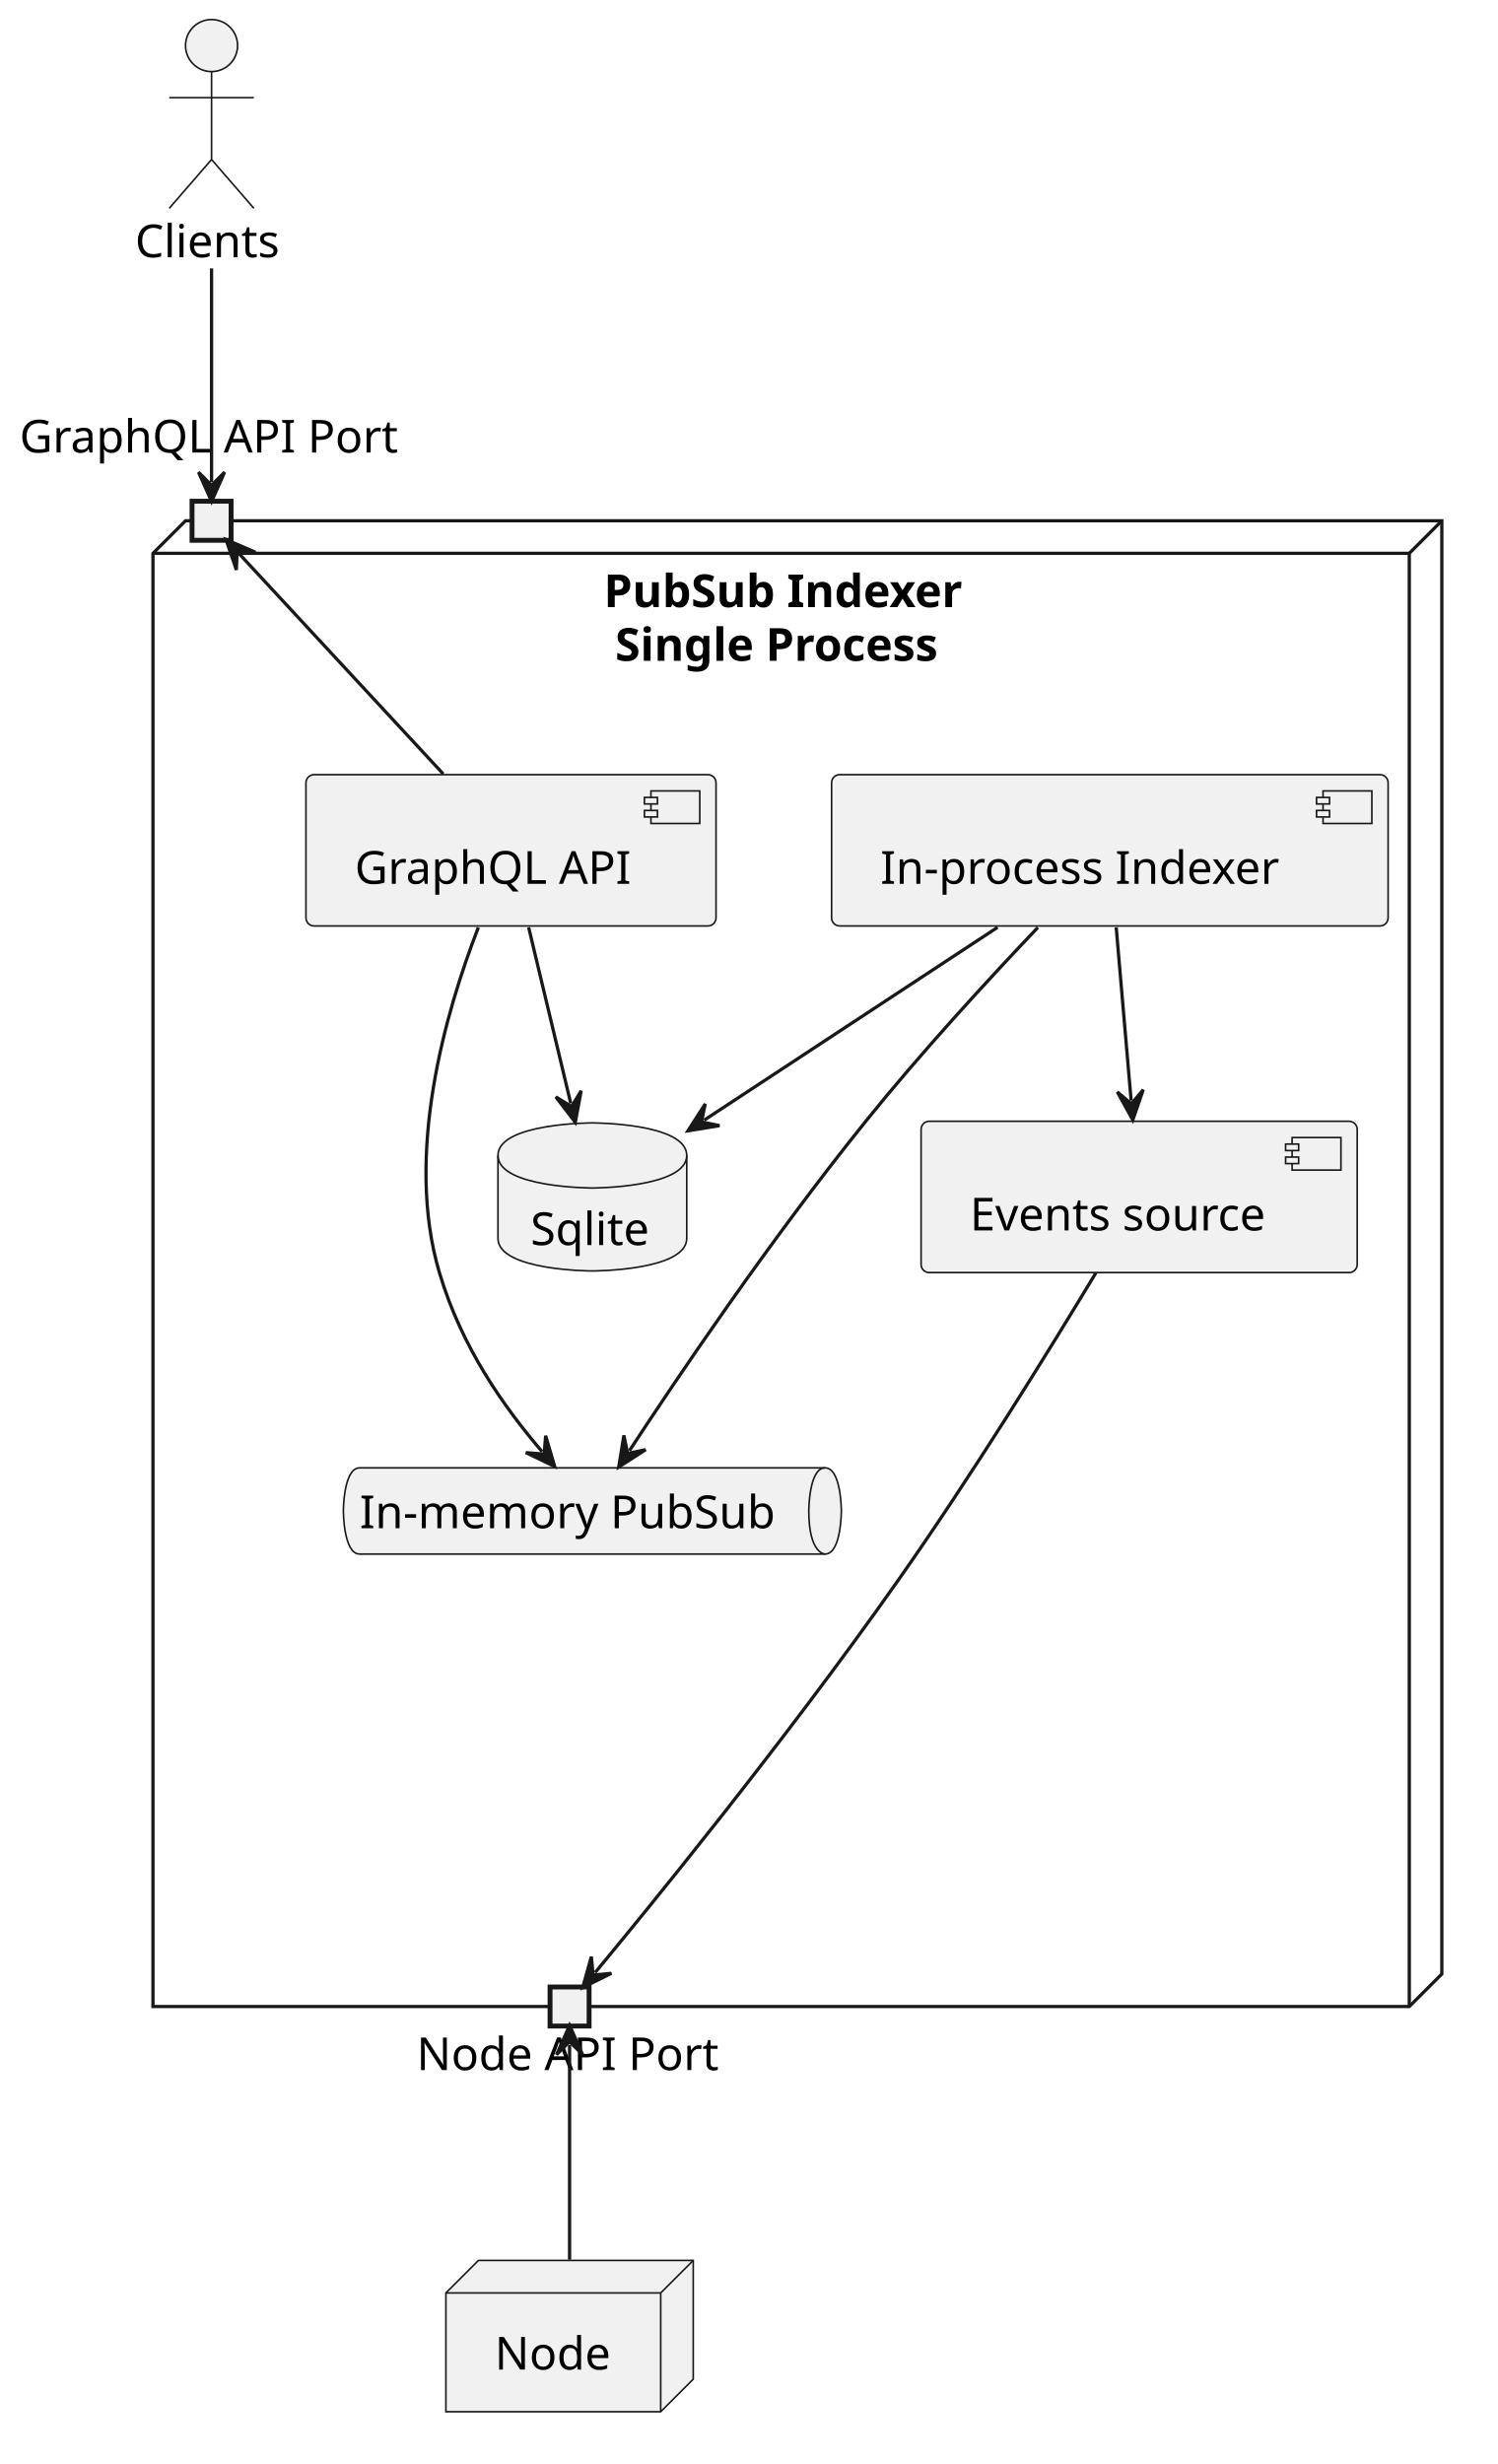
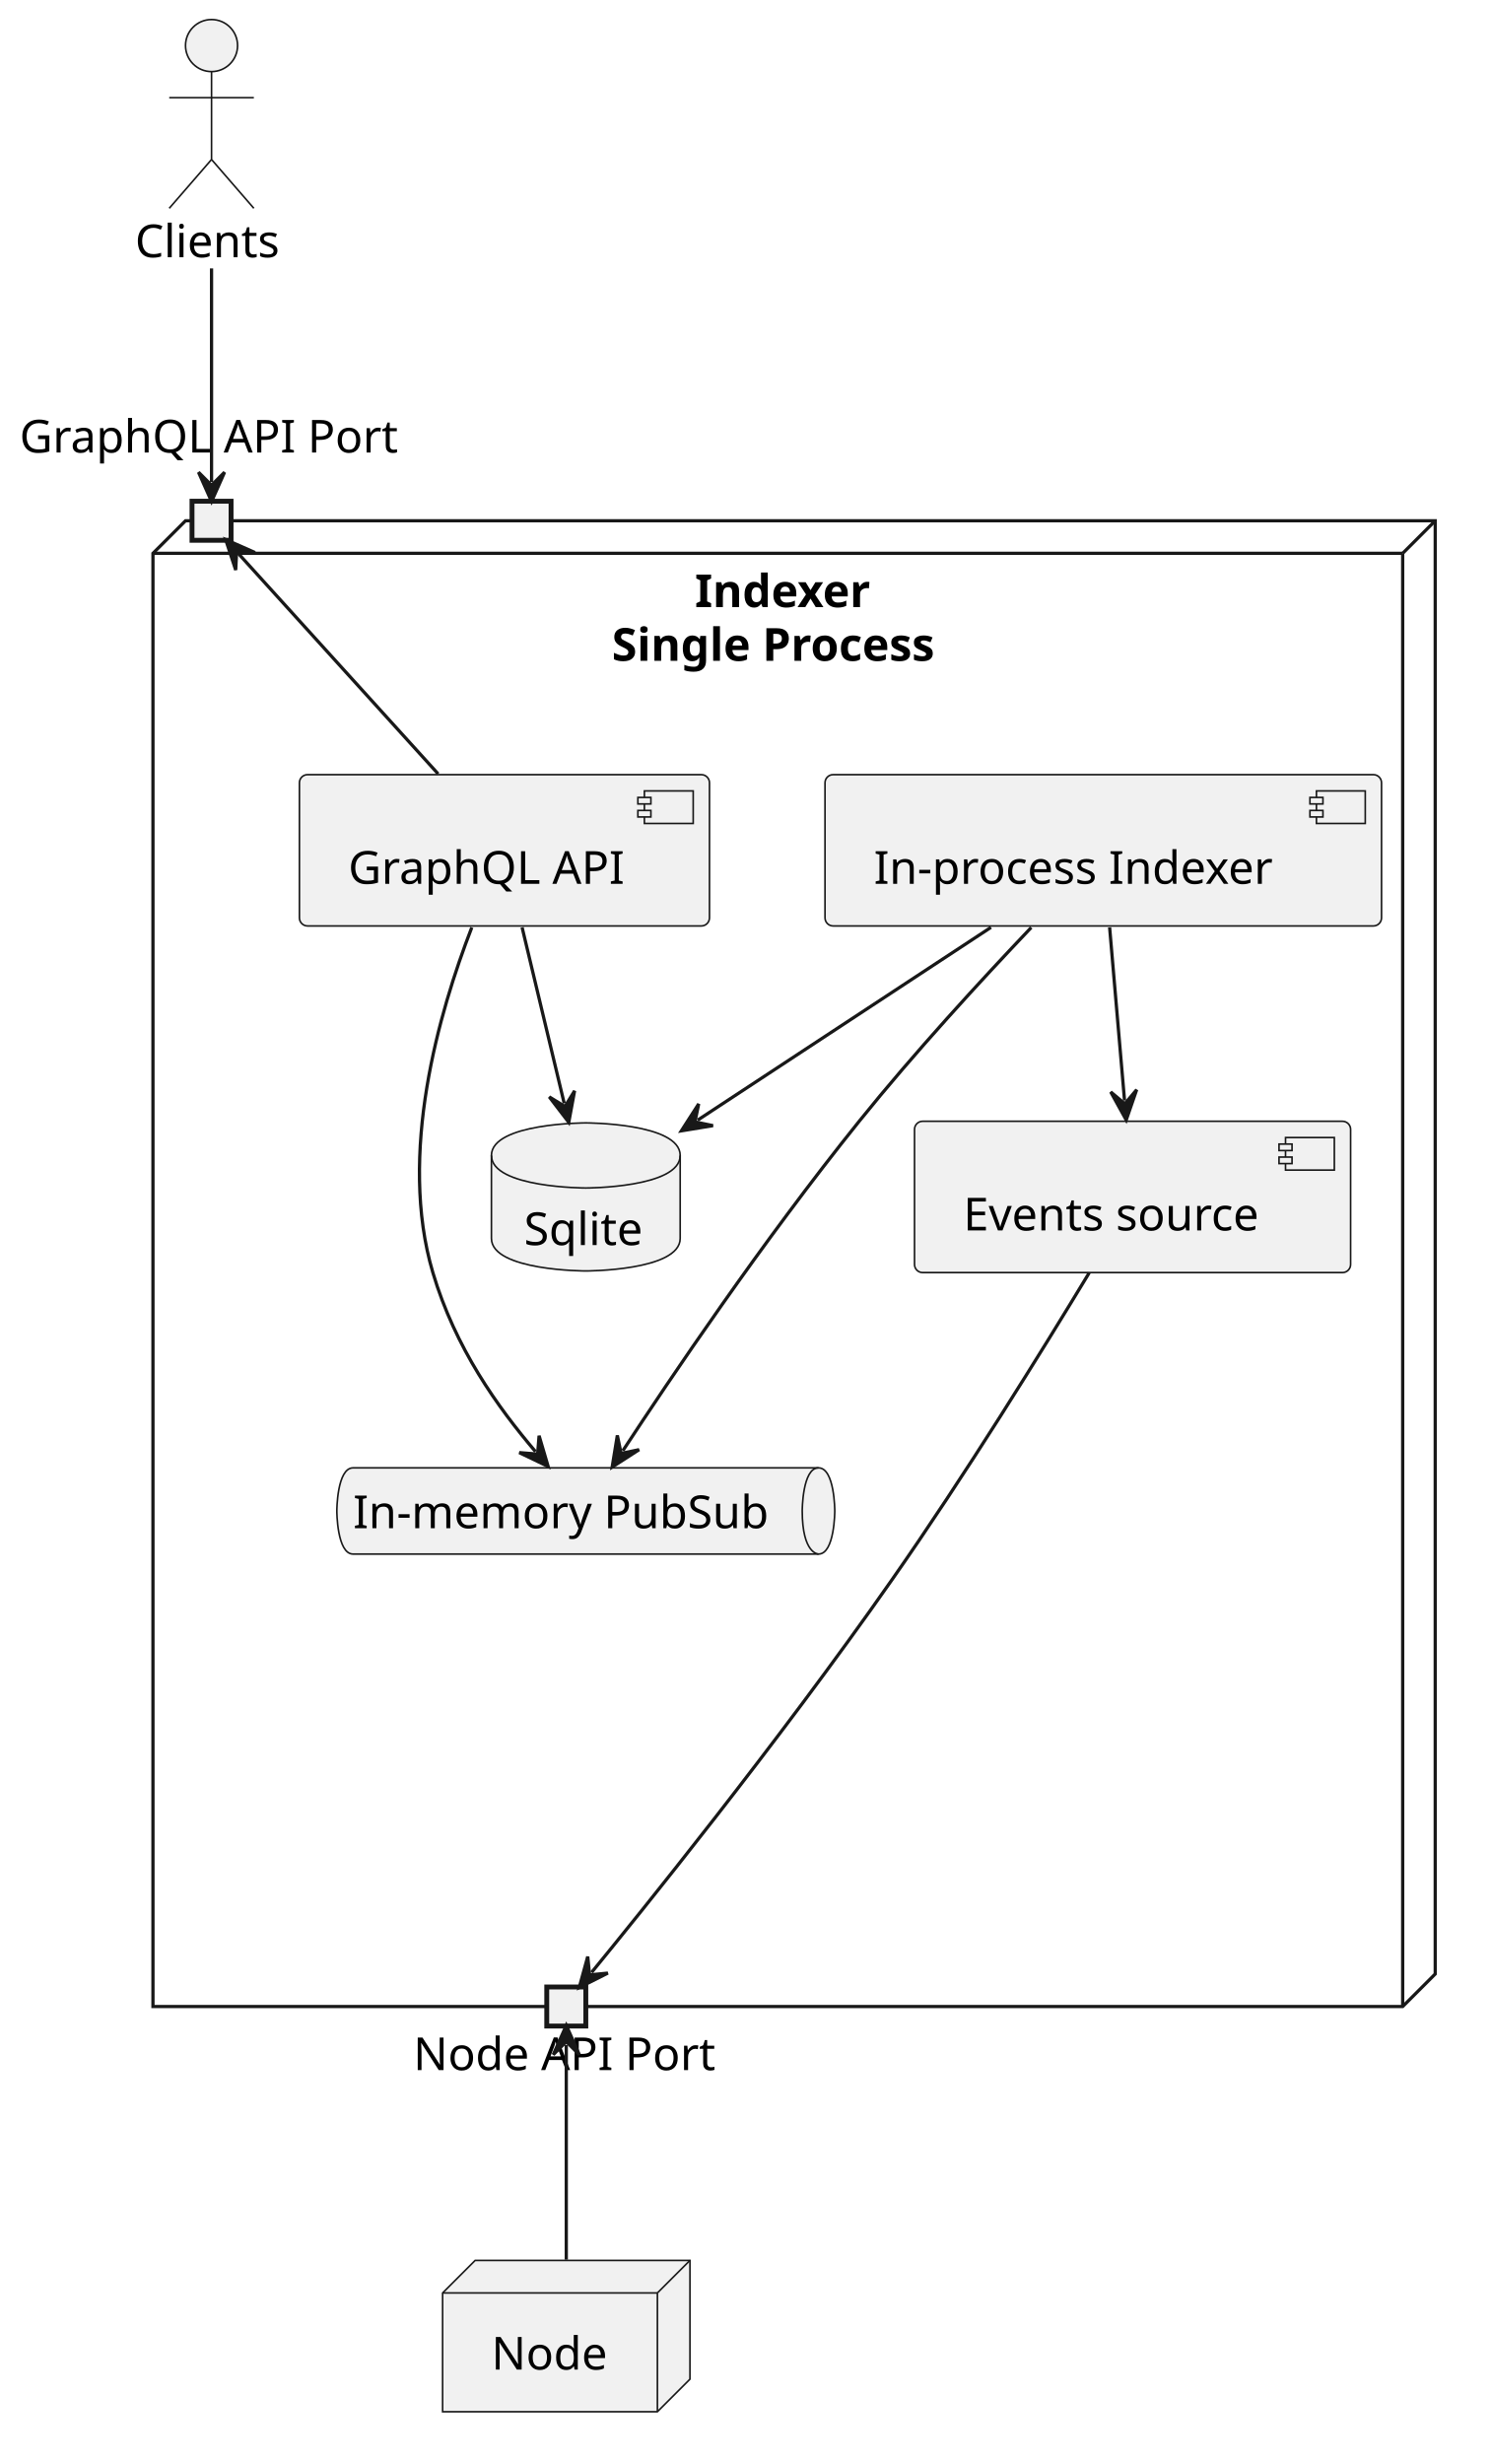
- <svg xmlns="http://www.w3.org/2000/svg" contentStyleType="text/css" height="757px" preserveAspectRatio="none" style="width:460px;height:757px;background:#FFFFFF;" version="1.1" viewBox="0 0 460 757" width="460px" zoomAndPan="magnify">
+ <svg xmlns="http://www.w3.org/2000/svg" contentStyleType="text/css" height="757px" preserveAspectRatio="none" style="width:458px;height:757px;background:#FFFFFF;" version="1.1" viewBox="0 0 458 757" width="458px" zoomAndPan="magnify">
  <defs />
  <g>
    <g id="cluster_pub_sub_indexer">
-       <polygon fill="none" points="47,169.99,57,159.99,443,159.99,443,606.45,433,616.45,47,616.45,47,169.99" style="stroke:#181818;stroke-width:1.0;" />
-       <line style="stroke:#181818;stroke-width:1.0;" x1="433" x2="443" y1="169.99" y2="159.99" />
-       <line style="stroke:#181818;stroke-width:1.0;" x1="47" x2="433" y1="169.99" y2="169.99" />
-       <line style="stroke:#181818;stroke-width:1.0;" x1="433" x2="433" y1="169.99" y2="616.45" />
-       <text fill="#000000" font-family="sans-serif" font-size="14" font-weight="bold" lengthAdjust="spacing" textLength="111" x="185.5" y="186.525">PubSub Indexer</text>
-       <text fill="#000000" font-family="sans-serif" font-size="14" font-weight="bold" lengthAdjust="spacing" textLength="104" x="189" y="203.013">Single Process</text>
+       <polygon fill="none" points="47,169.99,57,159.99,441,159.99,441,606.45,431,616.45,47,616.45,47,169.99" style="stroke:#181818;stroke-width:1.0;" />
+       <line style="stroke:#181818;stroke-width:1.0;" x1="431" x2="441" y1="169.99" y2="159.99" />
+       <line style="stroke:#181818;stroke-width:1.0;" x1="47" x2="431" y1="169.99" y2="169.99" />
+       <line style="stroke:#181818;stroke-width:1.0;" x1="431" x2="431" y1="169.99" y2="616.45" />
+       <text fill="#000000" font-family="sans-serif" font-size="14" font-weight="bold" lengthAdjust="spacing" textLength="53" x="213.5" y="186.525">Indexer</text>
+       <text fill="#000000" font-family="sans-serif" font-size="14" font-weight="bold" lengthAdjust="spacing" textLength="104" x="188" y="203.013">Single Process</text>
    </g>
    <text fill="#000000" font-family="sans-serif" font-size="14" lengthAdjust="spacing" textLength="118" x="6" y="139.037">GraphQL API Port</text>
    <rect fill="#F1F1F1" height="12" style="stroke:#181818;stroke-width:1.5;" width="12" x="59" y="153.99" />
-     <text fill="#000000" font-family="sans-serif" font-size="14" lengthAdjust="spacing" textLength="94" x="128" y="635.985">Node API Port</text>
-     <rect fill="#F1F1F1" height="12" style="stroke:#181818;stroke-width:1.5;" width="12" x="169" y="610.45" />
+     <text fill="#000000" font-family="sans-serif" font-size="14" lengthAdjust="spacing" textLength="94" x="127" y="635.985">Node API Port</text>
+     <rect fill="#F1F1F1" height="12" style="stroke:#181818;stroke-width:1.5;" width="12" x="168" y="610.45" />
    <g id="elem_graphql_api">
-       <rect fill="#F1F1F1" height="46.488" rx="2.5" ry="2.5" style="stroke:#181818;stroke-width:0.5;" width="126" x="94" y="237.99" />
-       <rect fill="#F1F1F1" height="10" style="stroke:#181818;stroke-width:0.5;" width="15" x="200" y="242.99" />
-       <rect fill="#F1F1F1" height="2" style="stroke:#181818;stroke-width:0.5;" width="4" x="198" y="244.99" />
-       <rect fill="#F1F1F1" height="2" style="stroke:#181818;stroke-width:0.5;" width="4" x="198" y="248.99" />
-       <text fill="#000000" font-family="sans-serif" font-size="14" lengthAdjust="spacing" textLength="86" x="109" y="271.525">GraphQL API</text>
+       <rect fill="#F1F1F1" height="46.488" rx="2.5" ry="2.5" style="stroke:#181818;stroke-width:0.5;" width="126" x="92" y="237.99" />
+       <rect fill="#F1F1F1" height="10" style="stroke:#181818;stroke-width:0.5;" width="15" x="198" y="242.99" />
+       <rect fill="#F1F1F1" height="2" style="stroke:#181818;stroke-width:0.5;" width="4" x="196" y="244.99" />
+       <rect fill="#F1F1F1" height="2" style="stroke:#181818;stroke-width:0.5;" width="4" x="196" y="248.99" />
+       <text fill="#000000" font-family="sans-serif" font-size="14" lengthAdjust="spacing" textLength="86" x="107" y="271.525">GraphQL API</text>
    </g>
    <g id="elem_events_source">
-       <rect fill="#F1F1F1" height="46.488" rx="2.5" ry="2.5" style="stroke:#181818;stroke-width:0.5;" width="134" x="283" y="344.48" />
-       <rect fill="#F1F1F1" height="10" style="stroke:#181818;stroke-width:0.5;" width="15" x="397" y="349.48" />
-       <rect fill="#F1F1F1" height="2" style="stroke:#181818;stroke-width:0.5;" width="4" x="395" y="351.48" />
-       <rect fill="#F1F1F1" height="2" style="stroke:#181818;stroke-width:0.5;" width="4" x="395" y="355.48" />
-       <text fill="#000000" font-family="sans-serif" font-size="14" lengthAdjust="spacing" textLength="94" x="298" y="378.015">Events source</text>
+       <rect fill="#F1F1F1" height="46.488" rx="2.5" ry="2.5" style="stroke:#181818;stroke-width:0.5;" width="134" x="281" y="344.48" />
+       <rect fill="#F1F1F1" height="10" style="stroke:#181818;stroke-width:0.5;" width="15" x="395" y="349.48" />
+       <rect fill="#F1F1F1" height="2" style="stroke:#181818;stroke-width:0.5;" width="4" x="393" y="351.48" />
+       <rect fill="#F1F1F1" height="2" style="stroke:#181818;stroke-width:0.5;" width="4" x="393" y="355.48" />
+       <text fill="#000000" font-family="sans-serif" font-size="14" lengthAdjust="spacing" textLength="94" x="296" y="378.015">Events source</text>
    </g>
    <g id="elem_in_process_indexer">
-       <rect fill="#F1F1F1" height="46.488" rx="2.5" ry="2.5" style="stroke:#181818;stroke-width:0.5;" width="171" x="255.5" y="237.99" />
-       <rect fill="#F1F1F1" height="10" style="stroke:#181818;stroke-width:0.5;" width="15" x="406.5" y="242.99" />
-       <rect fill="#F1F1F1" height="2" style="stroke:#181818;stroke-width:0.5;" width="4" x="404.5" y="244.99" />
-       <rect fill="#F1F1F1" height="2" style="stroke:#181818;stroke-width:0.5;" width="4" x="404.5" y="248.99" />
-       <text fill="#000000" font-family="sans-serif" font-size="14" lengthAdjust="spacing" textLength="131" x="270.5" y="271.525">In-process Indexer</text>
+       <rect fill="#F1F1F1" height="46.488" rx="2.5" ry="2.5" style="stroke:#181818;stroke-width:0.5;" width="171" x="253.5" y="237.99" />
+       <rect fill="#F1F1F1" height="10" style="stroke:#181818;stroke-width:0.5;" width="15" x="404.5" y="242.99" />
+       <rect fill="#F1F1F1" height="2" style="stroke:#181818;stroke-width:0.5;" width="4" x="402.5" y="244.99" />
+       <rect fill="#F1F1F1" height="2" style="stroke:#181818;stroke-width:0.5;" width="4" x="402.5" y="248.99" />
+       <text fill="#000000" font-family="sans-serif" font-size="14" lengthAdjust="spacing" textLength="131" x="268.5" y="271.525">In-process Indexer</text>
    </g>
    <g id="elem_in_memory_pub_sub">
-       <path d="M110.5,450.96 L253.5,450.96 C258.5,450.96 258.5,464.204 258.5,464.204 C258.5,464.204 258.5,477.448 253.5,477.448 L110.5,477.448 C105.5,477.448 105.5,464.204 105.5,464.204 C105.5,464.204 105.5,450.96 110.5,450.96 " fill="#F1F1F1" style="stroke:#181818;stroke-width:0.5;" />
-       <path d="M253.5,450.96 C248.5,450.96 248.5,464.204 248.5,464.204 C248.5,477.448 253.5,477.448 253.5,477.448 " fill="none" style="stroke:#181818;stroke-width:0.5;" />
-       <text fill="#000000" font-family="sans-serif" font-size="14" lengthAdjust="spacing" textLength="133" x="110.5" y="469.495">In-memory PubSub</text>
+       <path d="M108.5,450.96 L251.5,450.96 C256.5,450.96 256.5,464.204 256.5,464.204 C256.5,464.204 256.5,477.448 251.5,477.448 L108.5,477.448 C103.5,477.448 103.5,464.204 103.5,464.204 C103.5,464.204 103.5,450.96 108.5,450.96 " fill="#F1F1F1" style="stroke:#181818;stroke-width:0.5;" />
+       <path d="M251.5,450.96 C246.5,450.96 246.5,464.204 246.5,464.204 C246.5,477.448 251.5,477.448 251.5,477.448 " fill="none" style="stroke:#181818;stroke-width:0.5;" />
+       <text fill="#000000" font-family="sans-serif" font-size="14" lengthAdjust="spacing" textLength="133" x="108.5" y="469.495">In-memory PubSub</text>
    </g>
    <g id="elem_sqlite">
-       <path d="M153,354.98 C153,344.98 182,344.98 182,344.98 C182,344.98 211,344.98 211,354.98 L211,380.468 C211,390.468 182,390.468 182,390.468 C182,390.468 153,390.468 153,380.468 L153,354.98 " fill="#F1F1F1" style="stroke:#181818;stroke-width:0.5;" />
-       <path d="M153,354.98 C153,364.98 182,364.98 182,364.98 C182,364.98 211,364.98 211,354.98 " fill="none" style="stroke:#181818;stroke-width:0.5;" />
-       <text fill="#000000" font-family="sans-serif" font-size="14" lengthAdjust="spacing" textLength="38" x="163" y="382.515">Sqlite</text>
+       <path d="M151,354.98 C151,344.98 180,344.98 180,344.98 C180,344.98 209,344.98 209,354.98 L209,380.468 C209,390.468 180,390.468 180,390.468 C180,390.468 151,390.468 151,380.468 L151,354.98 " fill="#F1F1F1" style="stroke:#181818;stroke-width:0.5;" />
+       <path d="M151,354.98 C151,364.98 180,364.98 180,364.98 C180,364.98 209,364.98 209,354.98 " fill="none" style="stroke:#181818;stroke-width:0.5;" />
+       <text fill="#000000" font-family="sans-serif" font-size="14" lengthAdjust="spacing" textLength="38" x="161" y="382.515">Sqlite</text>
    </g>
    <g id="elem_node">
-       <polygon fill="#F1F1F1" points="137,704.45,147,694.45,213,694.45,213,730.938,203,740.938,137,740.938,137,704.45" style="stroke:#181818;stroke-width:0.5;" />
-       <line style="stroke:#181818;stroke-width:0.5;" x1="203" x2="213" y1="704.45" y2="694.45" />
-       <line style="stroke:#181818;stroke-width:0.5;" x1="137" x2="203" y1="704.45" y2="704.45" />
-       <line style="stroke:#181818;stroke-width:0.5;" x1="203" x2="203" y1="704.45" y2="740.938" />
-       <text fill="#000000" font-family="sans-serif" font-size="14" lengthAdjust="spacing" textLength="36" x="152" y="727.985">Node</text>
+       <polygon fill="#F1F1F1" points="136,704.45,146,694.45,212,694.45,212,730.938,202,740.938,136,740.938,136,704.45" style="stroke:#181818;stroke-width:0.5;" />
+       <line style="stroke:#181818;stroke-width:0.5;" x1="202" x2="212" y1="704.45" y2="694.45" />
+       <line style="stroke:#181818;stroke-width:0.5;" x1="136" x2="202" y1="704.45" y2="704.45" />
+       <line style="stroke:#181818;stroke-width:0.5;" x1="202" x2="202" y1="704.45" y2="740.938" />
+       <text fill="#000000" font-family="sans-serif" font-size="14" lengthAdjust="spacing" textLength="36" x="151" y="727.985">Node</text>
    </g>
    <g id="elem_clients">
      <ellipse cx="65" cy="14" fill="#F1F1F1" rx="8" ry="8" style="stroke:#181818;stroke-width:0.5;" />
      <path d="M65,22 L65,49 M52,30 L78,30 M65,49 L52,64 M65,49 L78,64 " fill="none" style="stroke:#181818;stroke-width:0.5;" />
      <text fill="#000000" font-family="sans-serif" font-size="14" lengthAdjust="spacing" textLength="47" x="41.5" y="79.035">Clients</text>
    </g>
    <g id="link_in_process_indexer_sqlite">
-       <path d="M306.5,284.9 C278.09,303.57 243.275,326.456 216.375,344.126 " fill="none" id="in_process_indexer-to-sqlite" style="stroke:#181818;stroke-width:1.0;" />
-       <polygon fill="#181818" points="211.36,347.42,221.078,345.822,215.539,344.675,216.686,339.136,211.36,347.42" style="stroke:#181818;stroke-width:1.0;" />
+       <path d="M304.5,284.9 C276.09,303.57 241.275,326.456 214.375,344.126 " fill="none" id="in_process_indexer-to-sqlite" style="stroke:#181818;stroke-width:1.0;" />
+       <polygon fill="#181818" points="209.36,347.42,219.078,345.822,213.539,344.675,214.686,339.136,209.36,347.42" style="stroke:#181818;stroke-width:1.0;" />
    </g>
    <g id="link_in_process_indexer_events_source">
-       <path d="M342.95,284.9 C344.46,302.43 346.024,320.602 347.534,338.112 " fill="none" id="in_process_indexer-to-events_source" style="stroke:#181818;stroke-width:1.0;" />
-       <polygon fill="#181818" points="348.05,344.09,351.262,334.78,347.62,339.108,343.291,335.467,348.05,344.09" style="stroke:#181818;stroke-width:1.0;" />
+       <path d="M340.95,284.9 C342.46,302.43 344.024,320.602 345.534,338.112 " fill="none" id="in_process_indexer-to-events_source" style="stroke:#181818;stroke-width:1.0;" />
+       <polygon fill="#181818" points="346.05,344.09,349.262,334.78,345.62,339.108,341.291,335.467,346.05,344.09" style="stroke:#181818;stroke-width:1.0;" />
    </g>
    <g id="link_in_process_indexer_in_memory_pub_sub">
-       <path d="M318.87,284.95 C303.5,301.1 282.84,323.55 266,344.48 C236.08,381.66 207.849,423.632 193.389,445.692 " fill="none" id="in_process_indexer-to-in_memory_pub_sub" style="stroke:#181818;stroke-width:1.0;" />
-       <polygon fill="#181818" points="190.1,450.71,198.379,445.376,192.841,446.528,191.689,440.99,190.1,450.71" style="stroke:#181818;stroke-width:1.0;" />
+       <path d="M316.87,284.95 C301.5,301.1 280.84,323.55 264,344.48 C234.08,381.66 205.849,423.632 191.389,445.692 " fill="none" id="in_process_indexer-to-in_memory_pub_sub" style="stroke:#181818;stroke-width:1.0;" />
+       <polygon fill="#181818" points="188.1,450.71,196.379,445.376,190.841,446.528,189.689,440.99,188.1,450.71" style="stroke:#181818;stroke-width:1.0;" />
    </g>
    <g id="link_events_source_node_api_port">
-       <path d="M336.7,391.07 C322.34,414.88 298.49,453.46 276,485.45 C240.5,535.95 196.831,589.162 182.861,606.002 " fill="none" id="events_source-to-node_api_port" style="stroke:#181818;stroke-width:1.0;" />
-       <polygon fill="#181818" points="179.03,610.62,187.855,606.247,182.222,606.772,181.698,601.139,179.03,610.62" style="stroke:#181818;stroke-width:1.0;" />
+       <path d="M334.67,391.05 C320.29,414.84 296.42,453.4 274,485.45 C238.75,535.85 195.592,589.108 181.782,605.968 " fill="none" id="events_source-to-node_api_port" style="stroke:#181818;stroke-width:1.0;" />
+       <polygon fill="#181818" points="177.98,610.61,186.777,606.182,181.148,606.742,180.589,601.113,177.98,610.61" style="stroke:#181818;stroke-width:1.0;" />
    </g>
    <g id="link_graphql_api_sqlite">
-       <path d="M162.42,284.9 C166.68,302.67 171.152,321.405 175.362,338.975 " fill="none" id="graphql_api-to-sqlite" style="stroke:#181818;stroke-width:1.0;" />
-       <polygon fill="#181818" points="176.76,344.81,178.553,335.126,175.595,339.948,170.773,336.99,176.76,344.81" style="stroke:#181818;stroke-width:1.0;" />
+       <path d="M160.42,284.9 C164.68,302.67 169.152,321.405 173.362,338.975 " fill="none" id="graphql_api-to-sqlite" style="stroke:#181818;stroke-width:1.0;" />
+       <polygon fill="#181818" points="174.76,344.81,176.553,335.126,173.595,339.948,168.773,336.99,174.76,344.81" style="stroke:#181818;stroke-width:1.0;" />
    </g>
    <g id="link_graphql_api_in_memory_pub_sub">
-       <path d="M146.97,284.93 C136.87,310.94 124.23,354.66 135,390.96 C141.89,414.2 154.993,432.389 166.543,445.969 " fill="none" id="graphql_api-to-in_memory_pub_sub" style="stroke:#181818;stroke-width:1.0;" />
-       <polygon fill="#181818" points="170.43,450.54,167.646,441.093,167.191,446.731,161.552,446.276,170.43,450.54" style="stroke:#181818;stroke-width:1.0;" />
+       <path d="M144.97,284.93 C134.87,310.94 122.23,354.66 133,390.96 C139.89,414.2 152.993,432.389 164.543,445.969 " fill="none" id="graphql_api-to-in_memory_pub_sub" style="stroke:#181818;stroke-width:1.0;" />
+       <polygon fill="#181818" points="168.43,450.54,165.646,441.093,165.191,446.731,159.552,446.276,168.43,450.54" style="stroke:#181818;stroke-width:1.0;" />
    </g>
    <g id="link_graphql_api_graphql_api_port">
-       <path d="M136.16,237.75 C114.23,214.1 85.358,182.951 73.518,170.171 " fill="none" id="graphql_api-to-graphql_api_port" style="stroke:#181818;stroke-width:1.0;" />
-       <polygon fill="#181818" points="69.44,165.77,72.622,175.091,72.838,169.438,78.491,169.654,69.44,165.77" style="stroke:#181818;stroke-width:1.0;" />
+       <path d="M134.62,237.75 C113.16,214.1 84.961,182.994 73.371,170.214 " fill="none" id="graphql_api-to-graphql_api_port" style="stroke:#181818;stroke-width:1.0;" />
+       <polygon fill="#181818" points="69.34,165.77,72.423,175.124,72.699,169.474,78.349,169.75,69.34,165.77" style="stroke:#181818;stroke-width:1.0;" />
    </g>
    <g id="link_clients_graphql_api_port">
      <path d="M65,82.47 C65,108.98 65,135.83 65,148.08 " fill="none" id="clients-to-graphql_api_port" style="stroke:#181818;stroke-width:1.0;" />
      <polygon fill="#181818" points="65,154.08,69,145.08,65,149.08,61,145.08,65,154.08" style="stroke:#181818;stroke-width:1.0;" />
    </g>
    <g id="link_node_api_port_node">
-       <path d="M175,628.24 C175,641.02 175,670.56 175,694.22 " fill="none" id="node_api_port-backto-node" style="stroke:#181818;stroke-width:1.0;" />
-       <polygon fill="#181818" points="175,622.24,171,631.24,175,627.24,179,631.24,175,622.24" style="stroke:#181818;stroke-width:1.0;" />
+       <path d="M174,628.24 C174,641.02 174,670.56 174,694.22 " fill="none" id="node_api_port-backto-node" style="stroke:#181818;stroke-width:1.0;" />
+       <polygon fill="#181818" points="174,622.24,170,631.24,174,627.24,178,631.24,174,622.24" style="stroke:#181818;stroke-width:1.0;" />
    </g>
  </g>
</svg>
